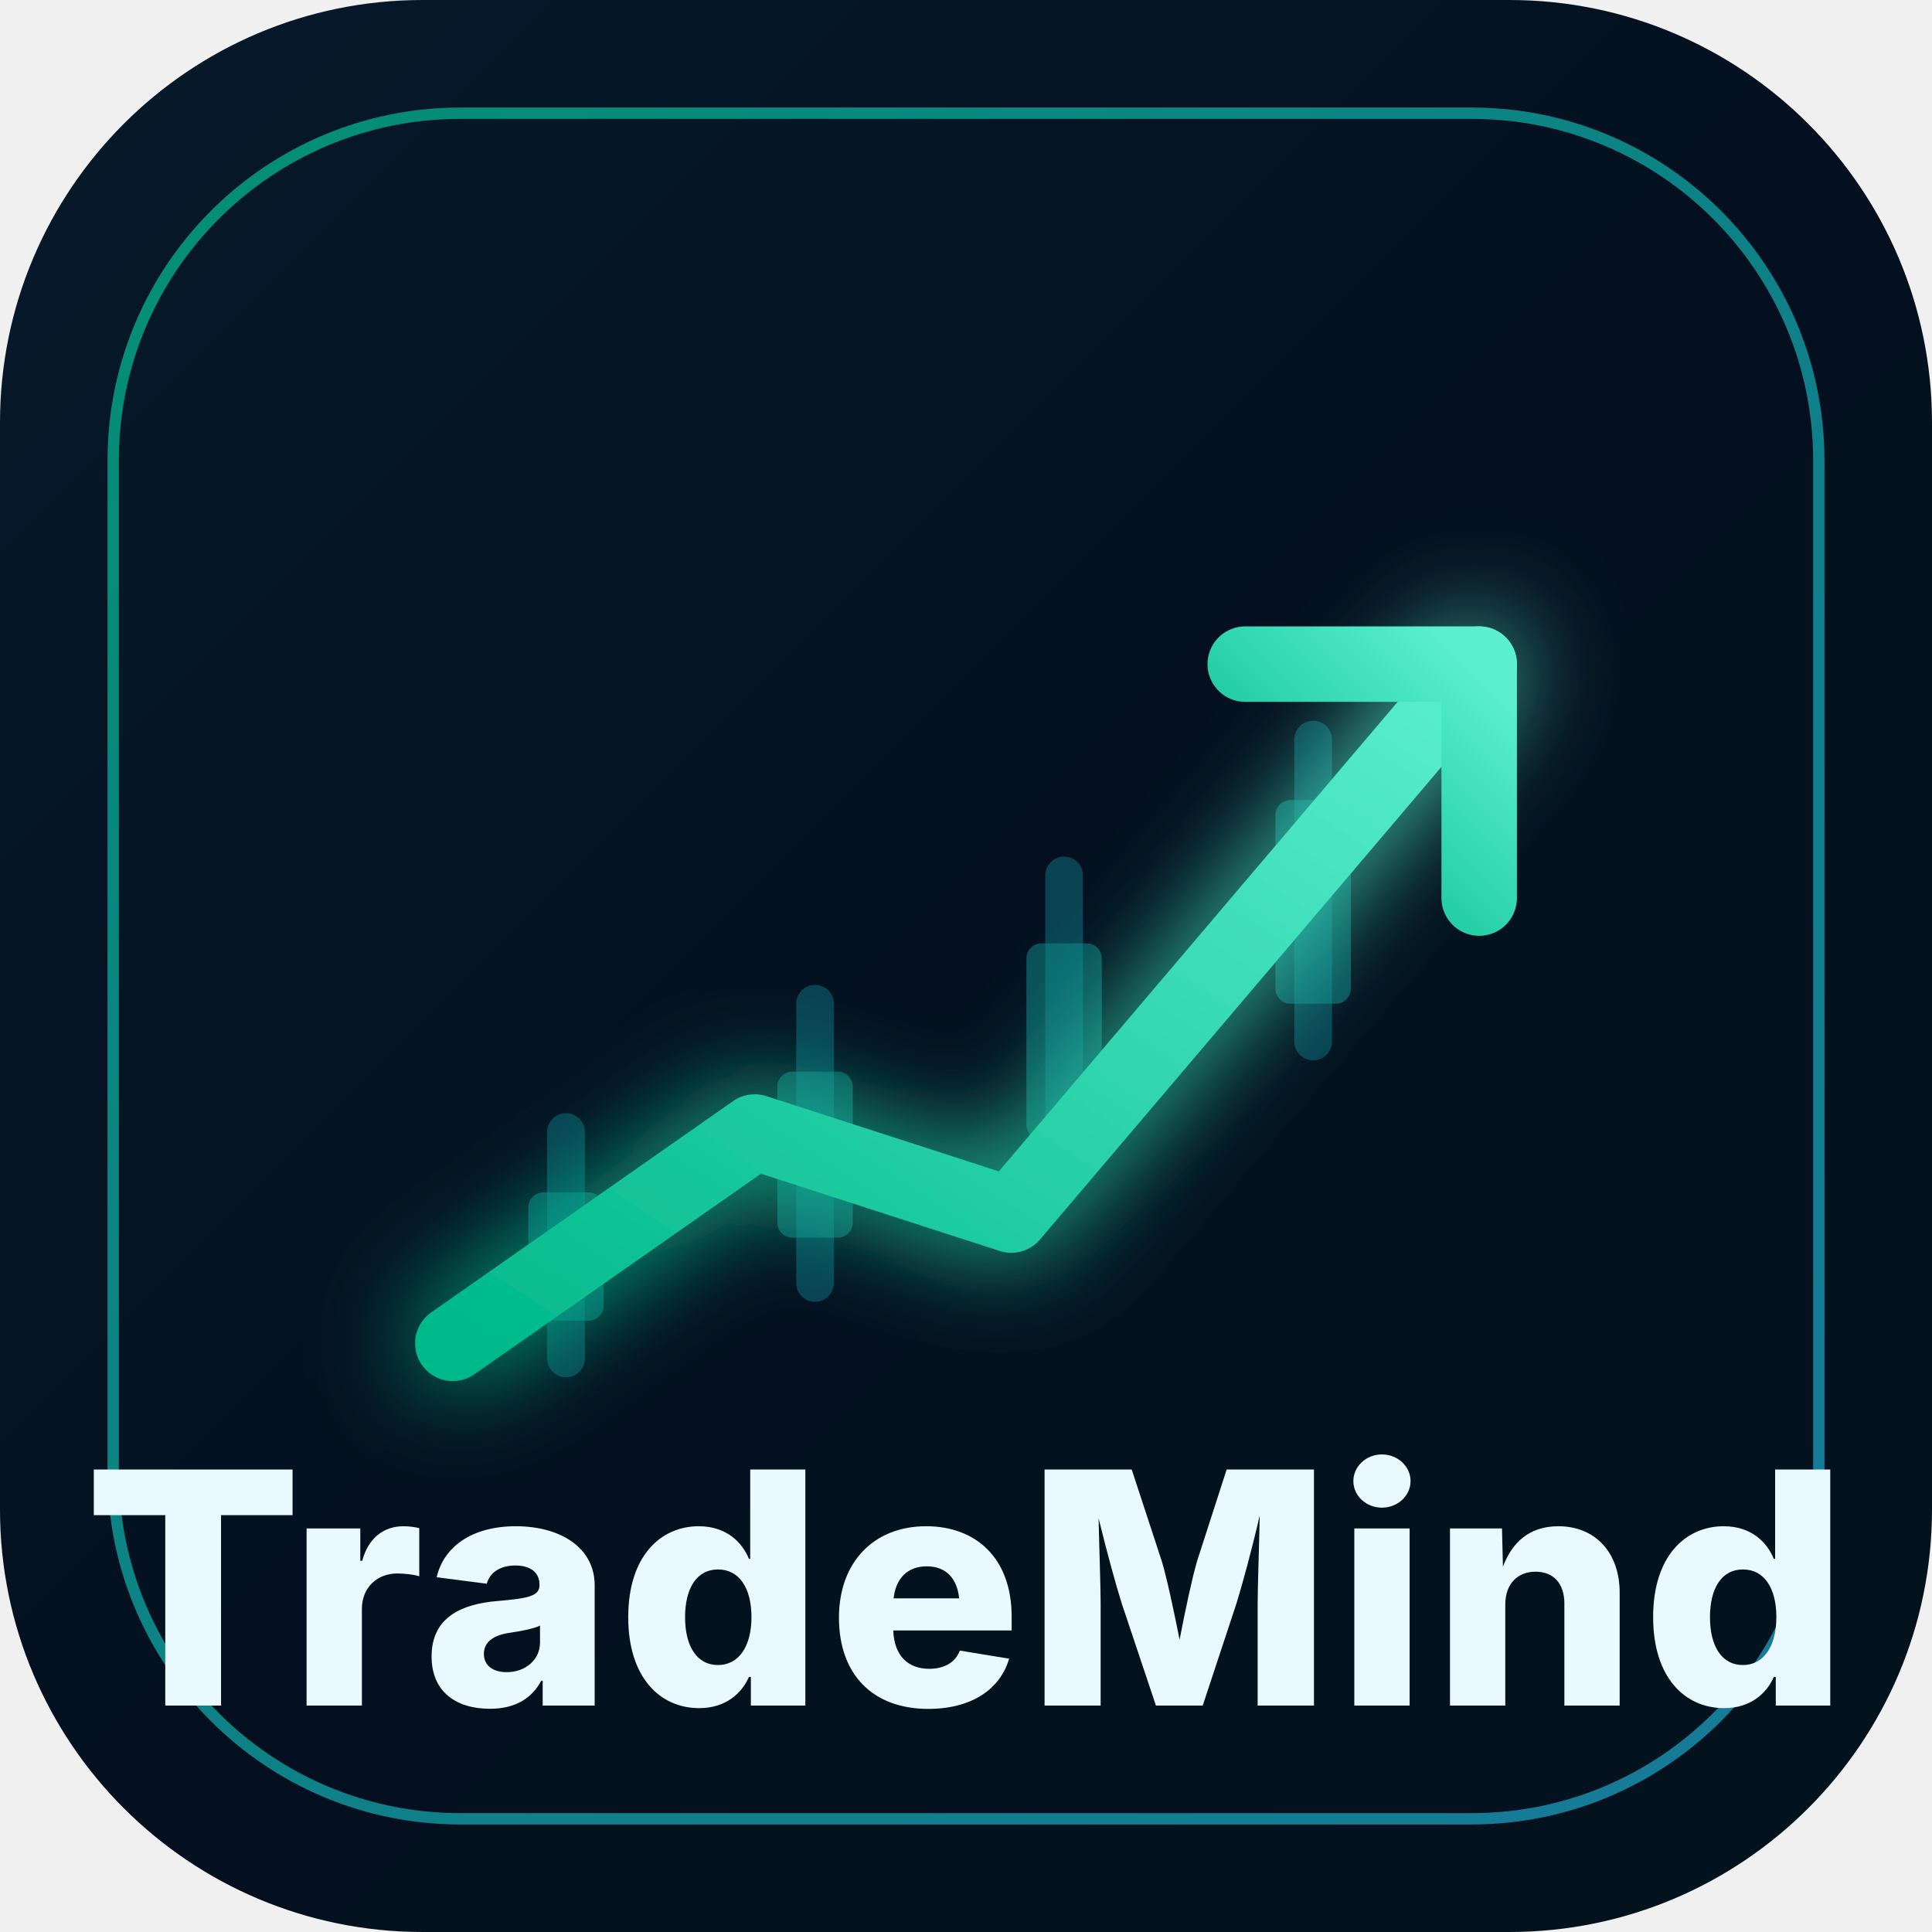
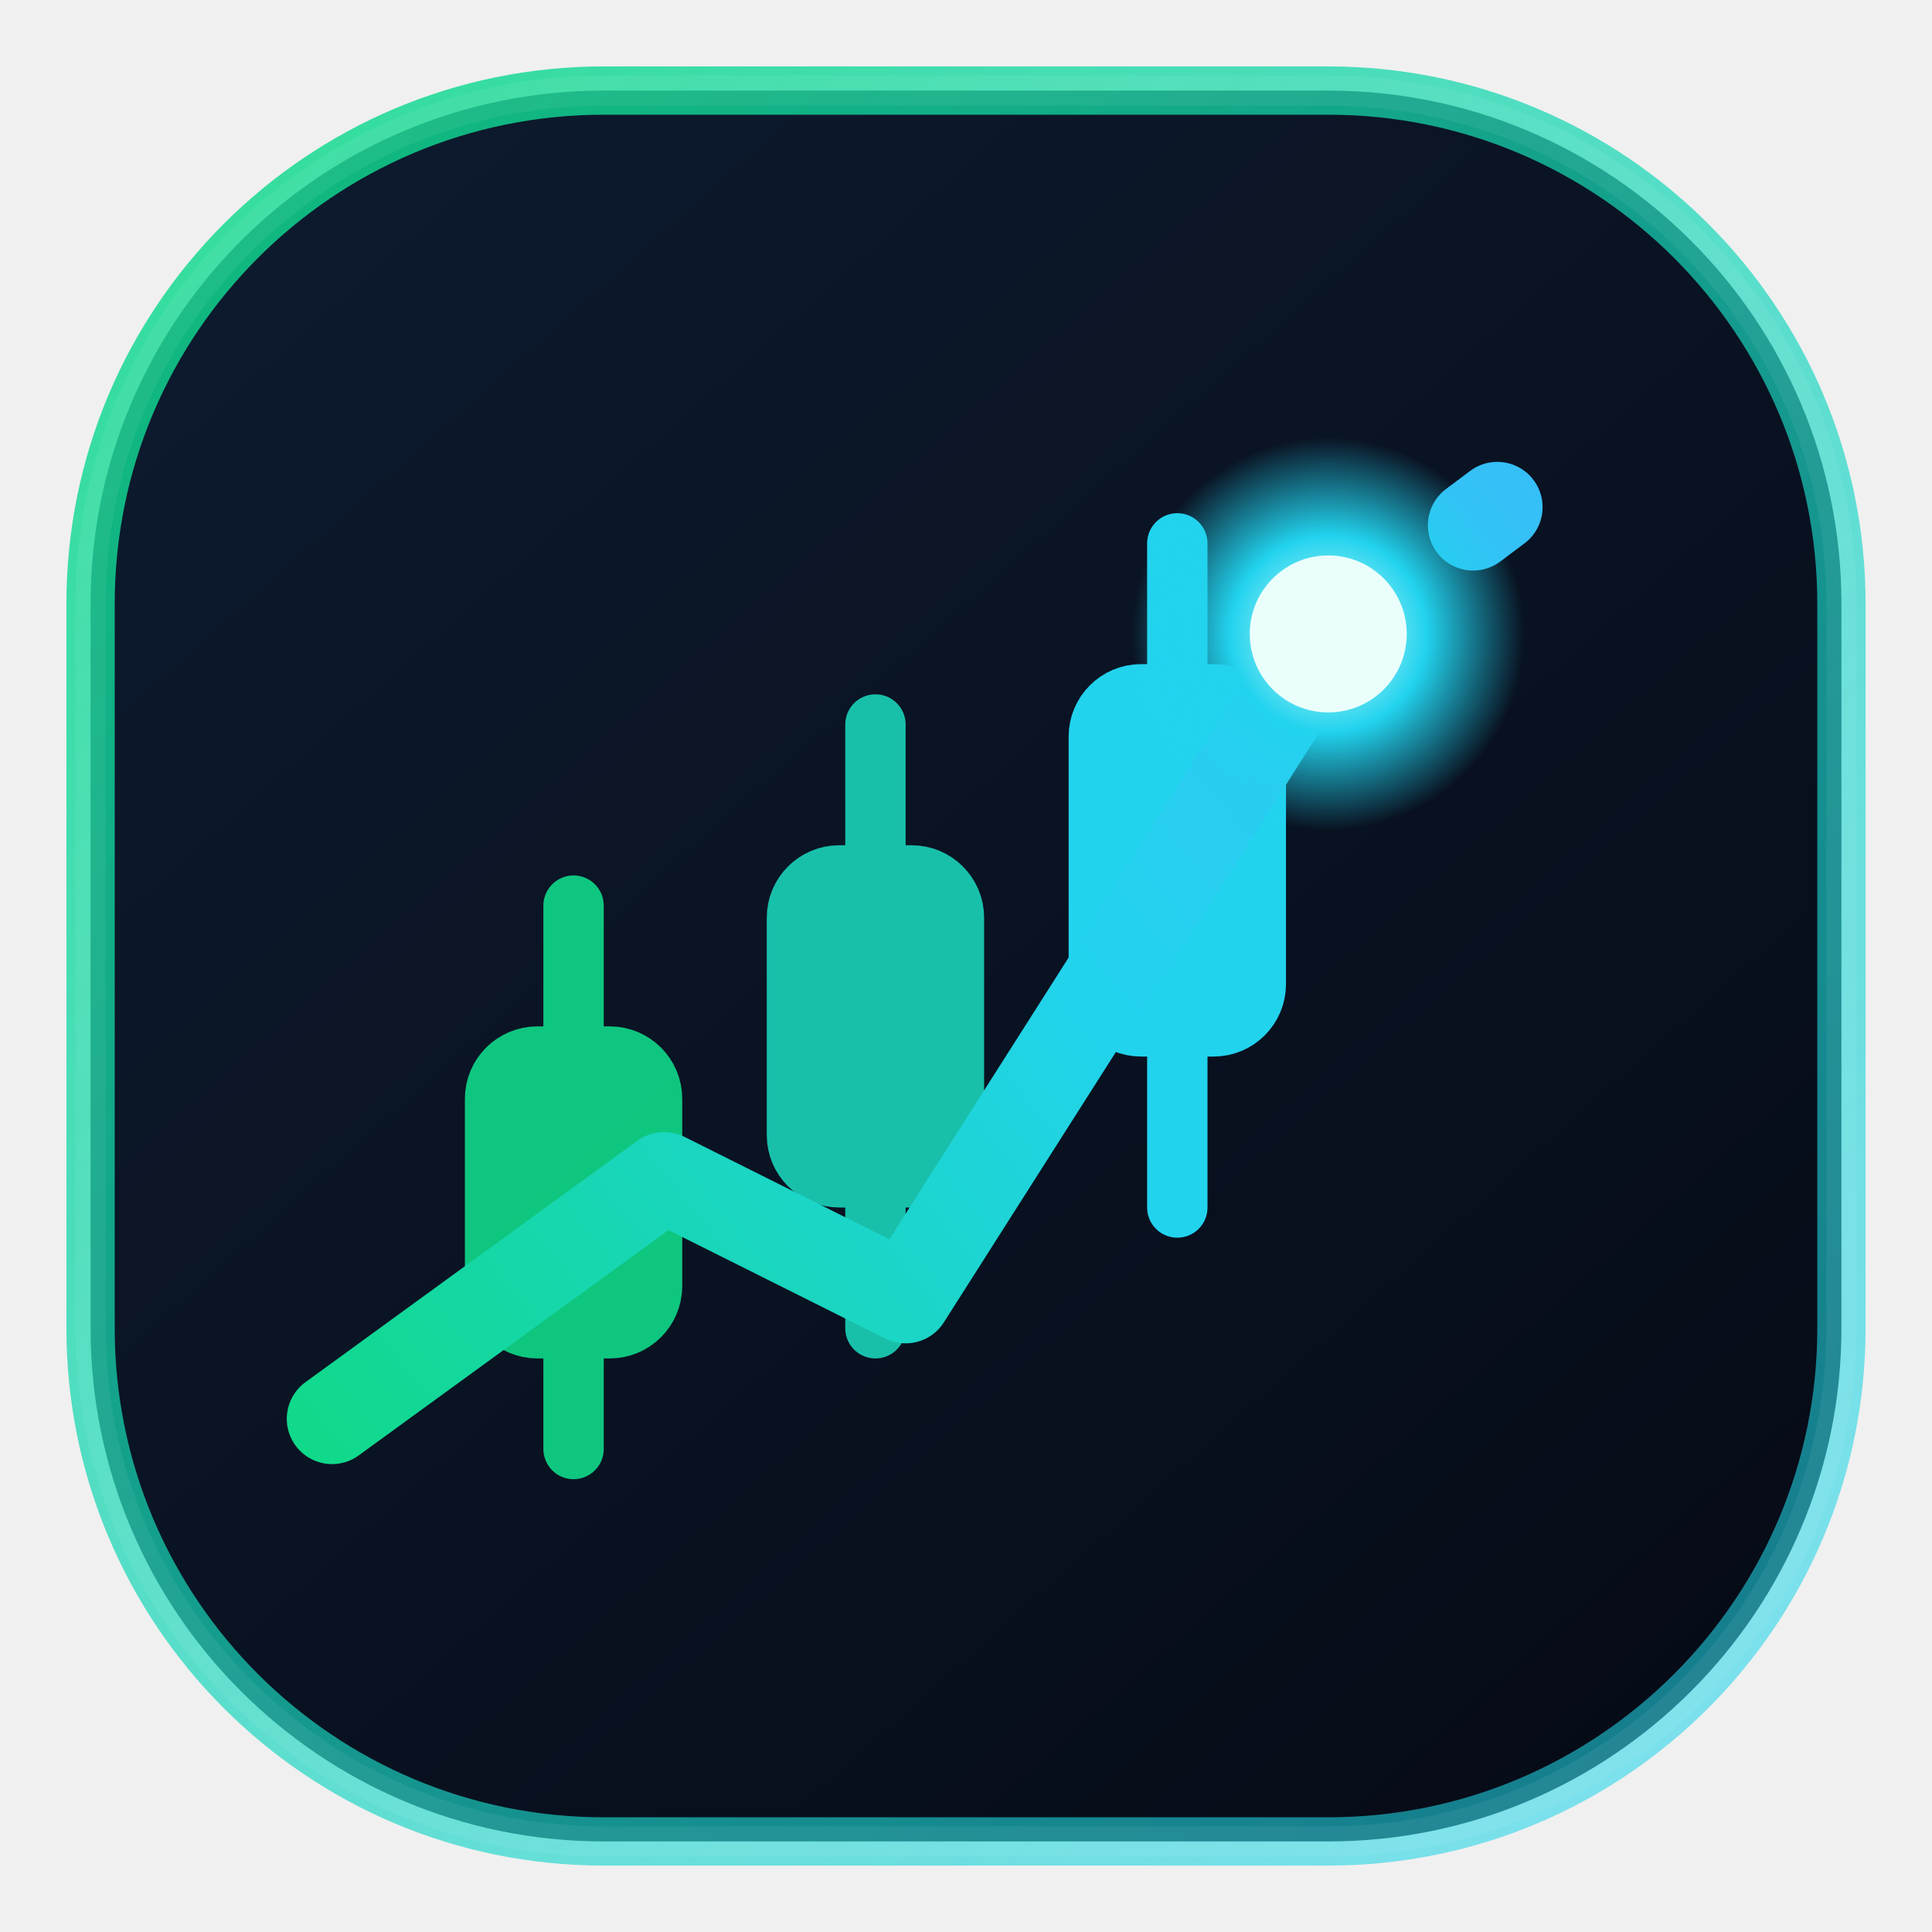
- <svg xmlns="http://www.w3.org/2000/svg" viewBox="0 0 512 512" width="512" height="512">
+ <svg xmlns="http://www.w3.org/2000/svg" viewBox="0 0 64 64" role="img" aria-label="TradeMind">
  <defs>
-     <linearGradient id="bgG" x1="0" y1="0" x2="1" y2="1">
-       <stop offset="0" stop-color="#061a2b" />
-       <stop offset=".5" stop-color="#04101f" />
-       <stop offset="1" stop-color="#03131d" />
+     <linearGradient id="tmBadge" x1="8" y1="6" x2="56" y2="60" gradientUnits="userSpaceOnUse">
+       <stop offset="0" stop-color="#0d1a2e" />
+       <stop offset="1" stop-color="#060b16" />
    </linearGradient>
-     <linearGradient id="ringG" x1="0" y1="0" x2="1" y2="1">
-       <stop offset="0" stop-color="#00f0b5" />
-       <stop offset="1" stop-color="#29cfff" />
+     <linearGradient id="tmLine" x1="12" y1="50" x2="54" y2="16" gradientUnits="userSpaceOnUse">
+       <stop offset="0" stop-color="#10d98a" />
+       <stop offset=".55" stop-color="#22d3ee" />
+       <stop offset="1" stop-color="#38bdf8" />
    </linearGradient>
-     <linearGradient id="lineG" x1="0" y1="1" x2="1" y2="0">
-       <stop offset="0" stop-color="#00b98a" />
-       <stop offset="1" stop-color="#5cf0d0" />
+     <radialGradient id="tmNode" cx=".5" cy=".5" r=".5">
+       <stop offset="0" stop-color="#eafffb" />
+       <stop offset=".5" stop-color="#22d3ee" />
+       <stop offset="1" stop-color="#22d3ee" stop-opacity="0" />
+     </radialGradient>
+     <linearGradient id="tmEdge" x1="6" y1="4" x2="58" y2="62" gradientUnits="userSpaceOnUse">
+       <stop offset="0" stop-color="#10d98a" stop-opacity=".85" />
+       <stop offset="1" stop-color="#22d3ee" stop-opacity=".55" />
    </linearGradient>
-     <filter id="glow" x="-40%" y="-40%" width="180%" height="180%">
-       <feGaussianBlur stdDeviation="14" result="b" />
-       <feMerge>
-         <feMergeNode in="b" />
-         <feMergeNode in="SourceGraphic" />
-       </feMerge>
-     </filter>
  </defs>
-   <rect width="512" height="512" rx="112" fill="url(#bgG)" />
-   <rect x="30" y="30" width="452" height="452" rx="92" fill="none" stroke="url(#ringG)" stroke-width="3" opacity=".55" />
-   <g opacity=".45" stroke="#0f7f8f" stroke-width="10" stroke-linecap="round">
-     <line x1="150" y1="300" x2="150" y2="360" />
-     <line x1="216" y1="266" x2="216" y2="340" />
-     <line x1="282" y1="232" x2="282" y2="312" />
-     <line x1="348" y1="196" x2="348" y2="276" />
+   <rect x="3" y="3" width="58" height="58" rx="17" fill="url(#tmBadge)" stroke="url(#tmEdge)" stroke-width="1.6" />
+   <rect x="3" y="3" width="58" height="58" rx="17" fill="none" stroke="#ffffff" stroke-opacity=".06" />
+   <g stroke-linecap="round">
+     <g stroke="#10d98a" stroke-width="2" opacity=".9" fill="#10d98a">
+       <line x1="19" y1="30" x2="19" y2="48" />
+       <rect x="16.4" y="35" width="5.2" height="9" rx="1.4" />
+     </g>
+     <g stroke="#19c8b0" stroke-width="2" opacity=".95" fill="#19c8b0">
+       <line x1="29" y1="24" x2="29" y2="44" />
+       <rect x="26.4" y="29" width="5.2" height="10" rx="1.4" />
+     </g>
+     <g stroke="#22d3ee" stroke-width="2" fill="#22d3ee">
+       <line x1="39" y1="18" x2="39" y2="40" />
+       <rect x="36.4" y="23" width="5.2" height="11" rx="1.4" />
+     </g>
  </g>
-   <g fill="#0f8f8f" opacity=".5">
-     <rect x="140" y="316" width="20" height="34" rx="4" />
-     <rect x="206" y="284" width="20" height="44" rx="4" />
-     <rect x="272" y="250" width="20" height="52" rx="4" />
-     <rect x="338" y="212" width="20" height="54" rx="4" />
-   </g>
-   <path d="M120 356 L200 300 L268 322 L392 176" fill="none" stroke="url(#lineG)" stroke-width="20" stroke-linecap="round" stroke-linejoin="round" filter="url(#glow)" />
-   <path d="M330 176 L392 176 L392 238" fill="none" stroke="url(#lineG)" stroke-width="20" stroke-linecap="round" stroke-linejoin="round" />
-   <text x="256" y="452" text-anchor="middle" fill="#eaf8ff" font-family="Inter,Segoe UI,Arial,sans-serif" font-size="86" font-weight="800" letter-spacing="1">TradeMind</text>
+   <path d="M11 47 L22 39 L30 43 L44 21" fill="none" stroke="url(#tmLine)" stroke-width="3" stroke-linecap="round" stroke-linejoin="round" />
+   <path d="M44 21 L52 15" fill="none" stroke="url(#tmLine)" stroke-width="3" stroke-linecap="round" stroke-dasharray="1 5" />
+   <circle cx="44" cy="21" r="6.5" fill="url(#tmNode)" />
+   <circle cx="44" cy="21" r="2.6" fill="#eafffb" />
</svg>
